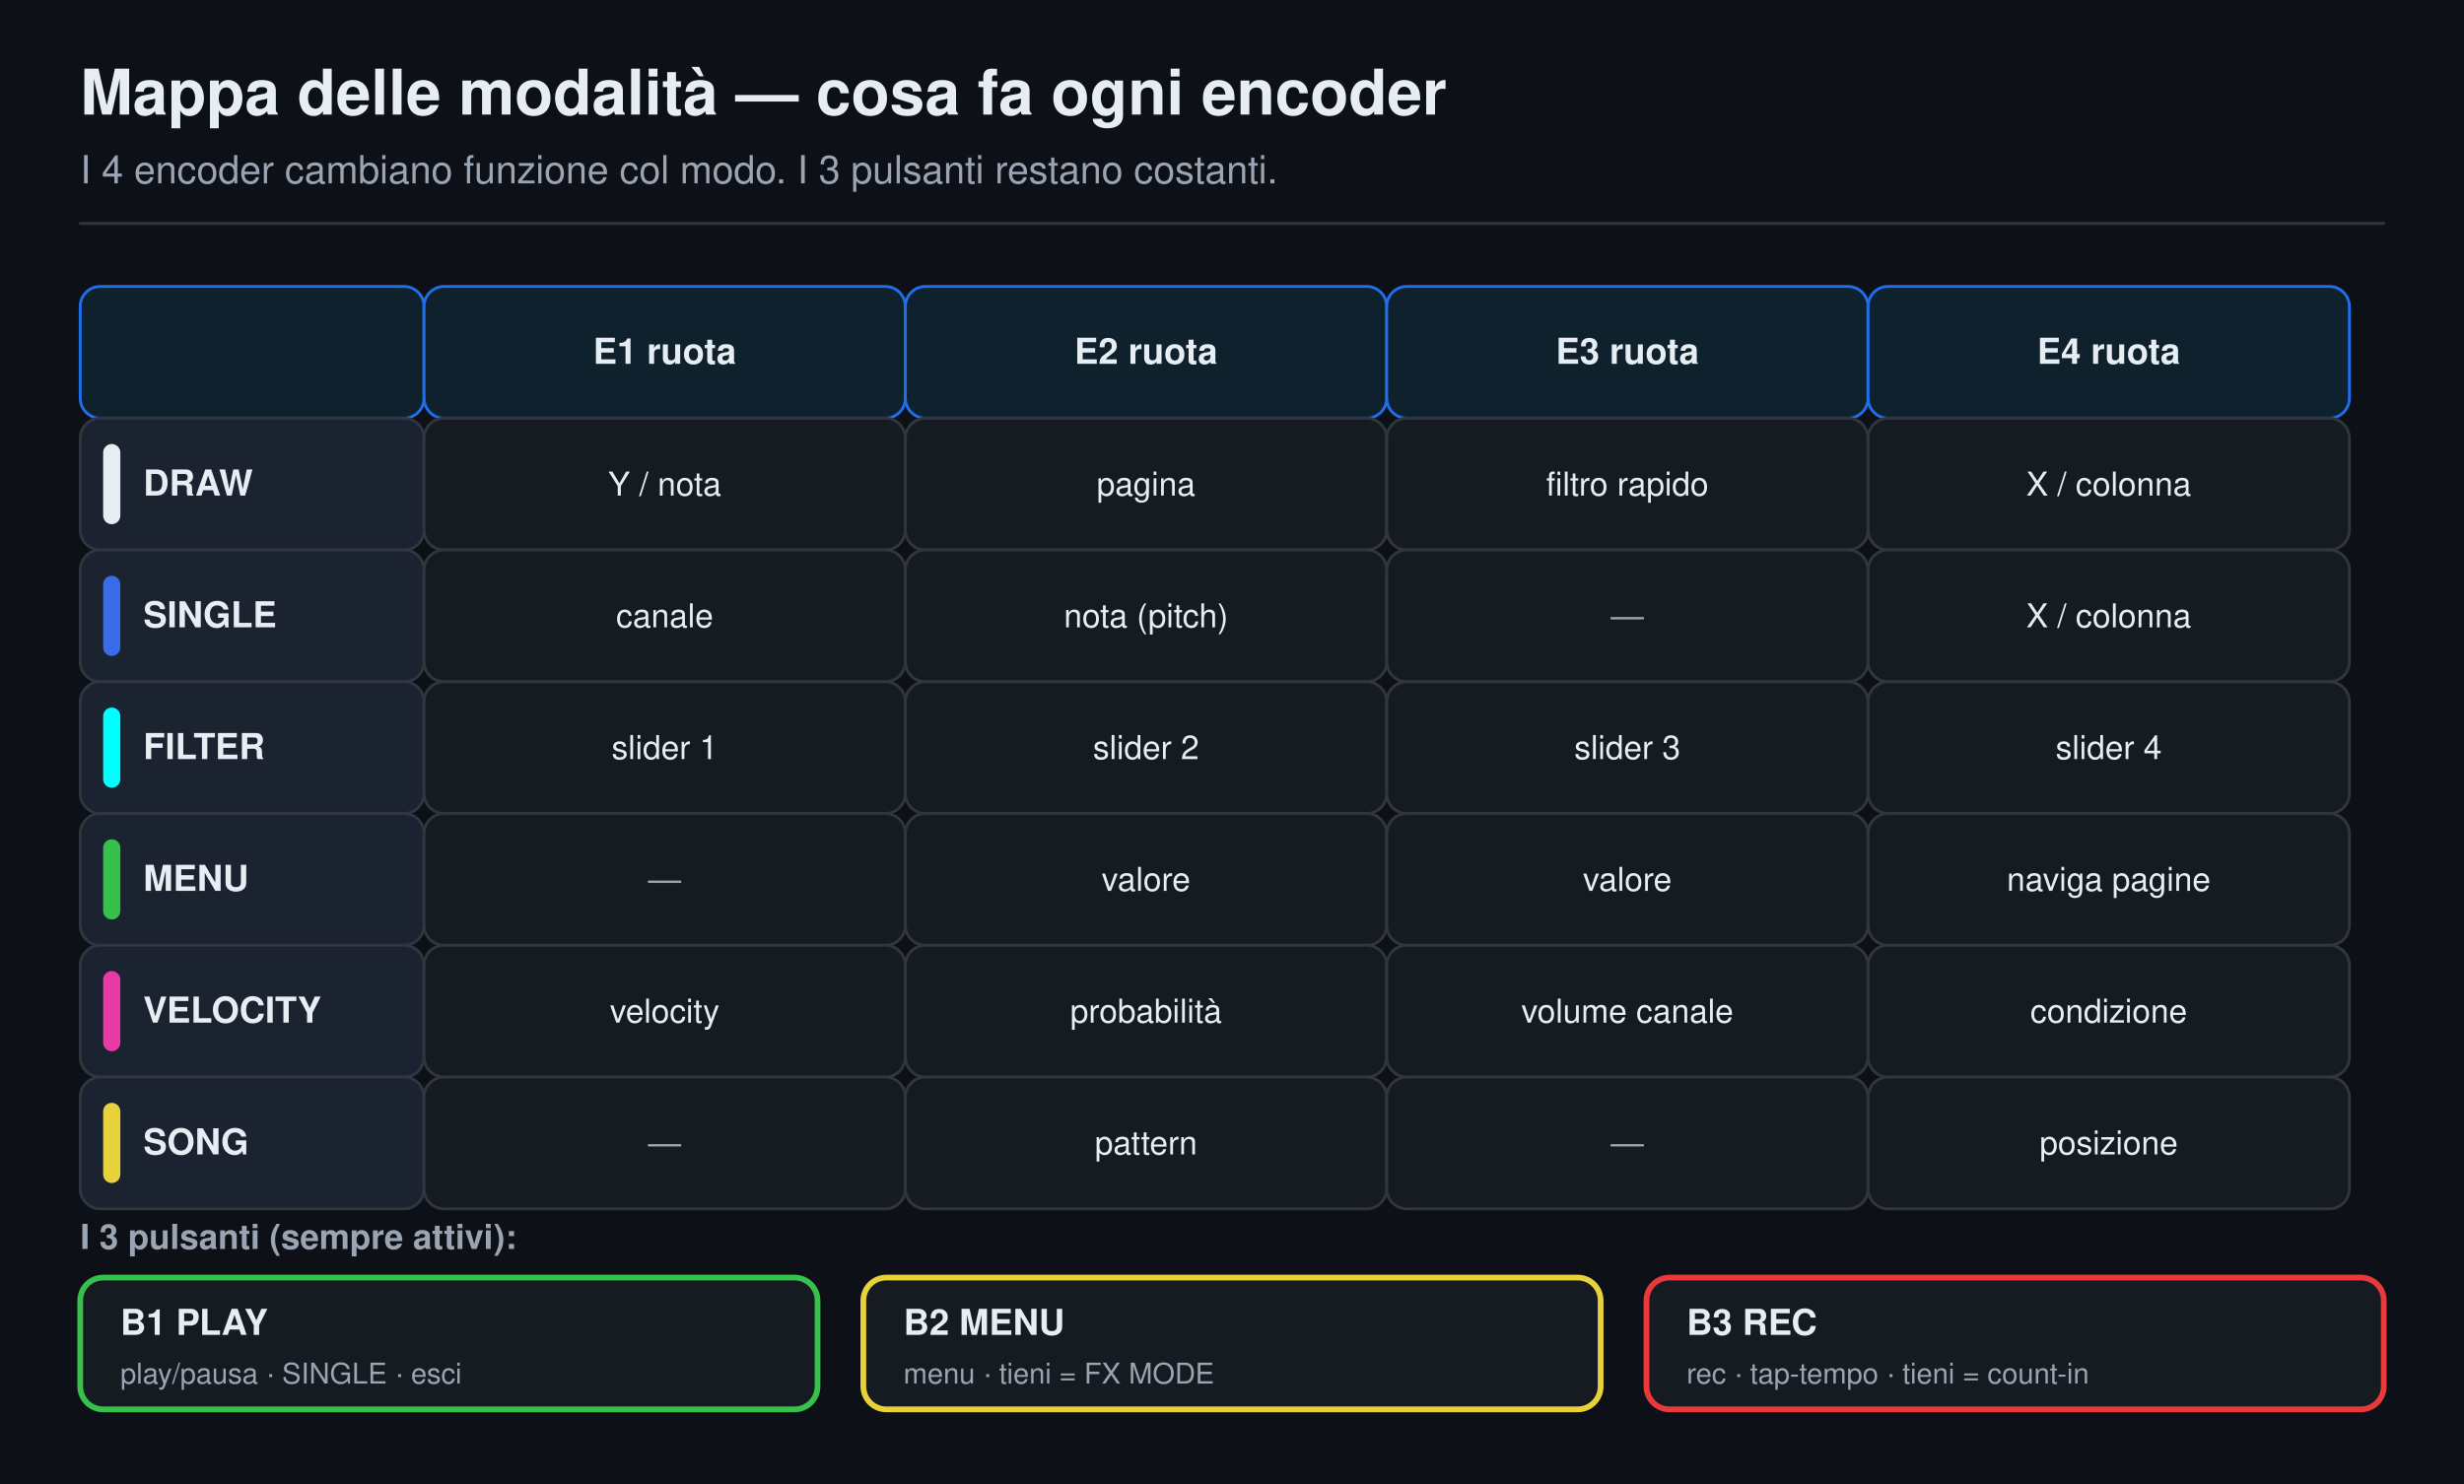
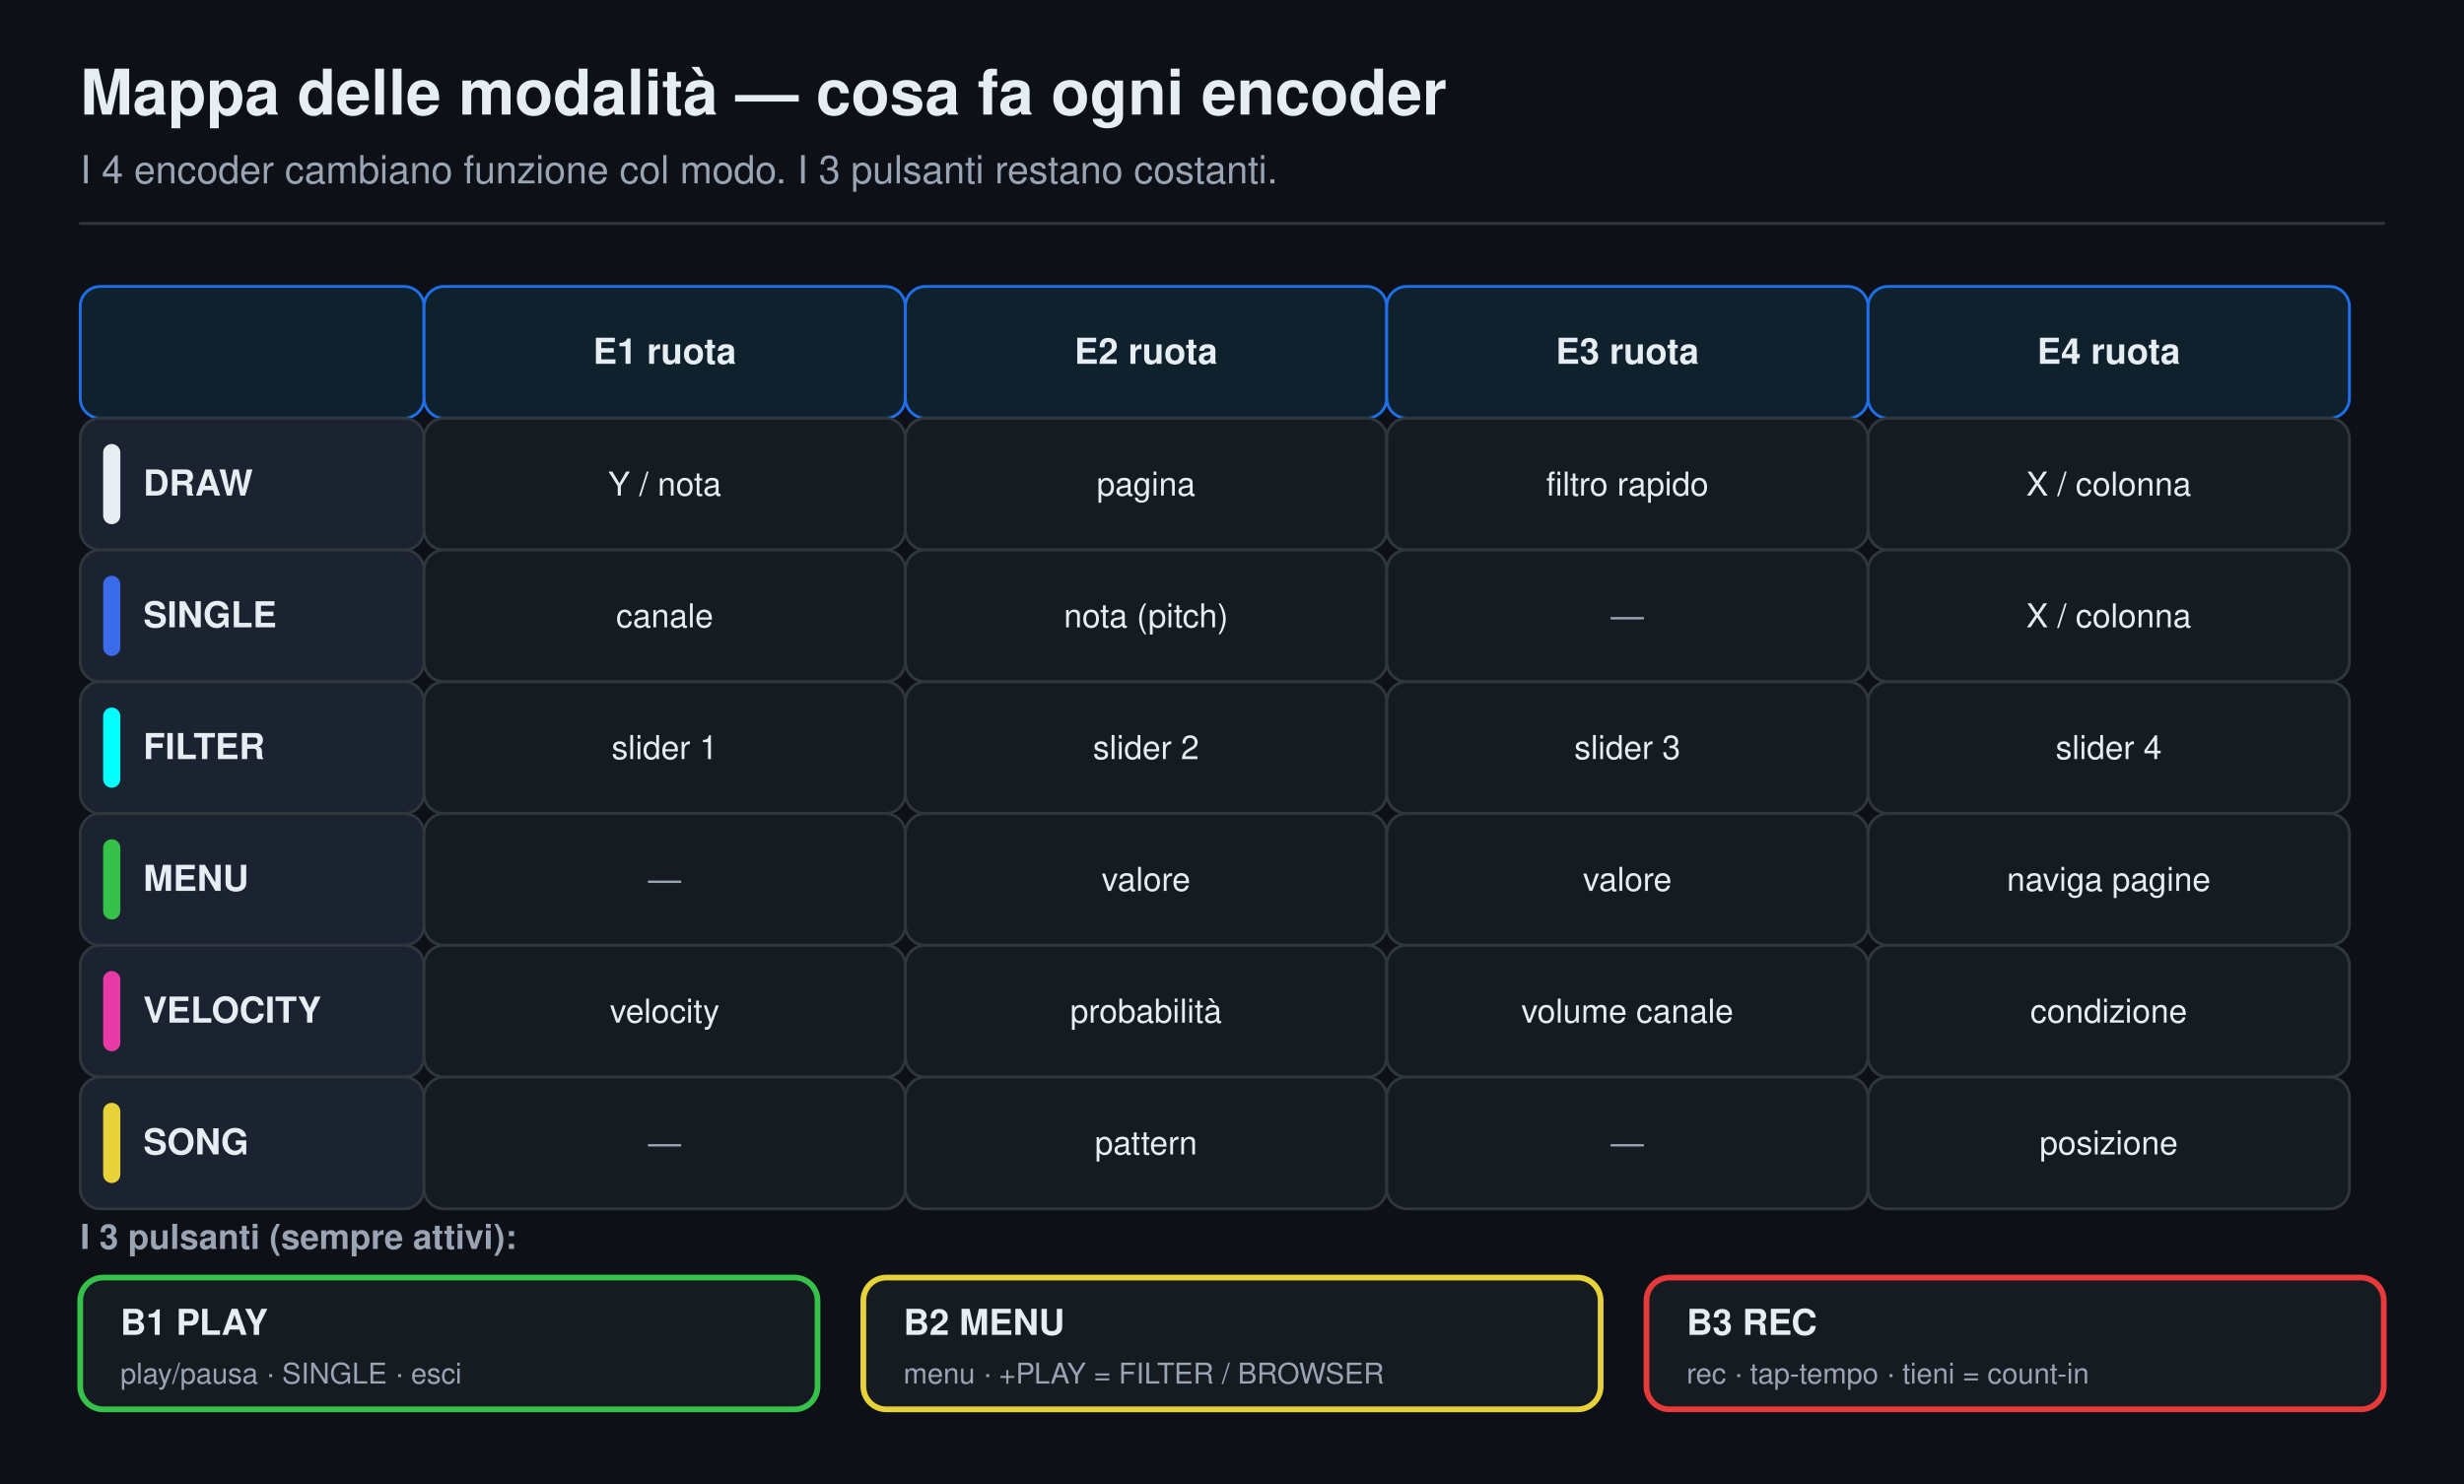
<svg xmlns="http://www.w3.org/2000/svg" viewBox="0 0 860 518" width="860" height="518" role="img">
  <rect x="0" y="0" width="860" height="999" rx="0" ry="0" fill="#0d1117" />
  <text x="28" y="40" font-family="'Segoe UI',Helvetica,Arial,sans-serif" font-size="22" fill="#e6edf3" text-anchor="start" font-weight="700">Mappa delle modalità — cosa fa ogni encoder</text>
  <text x="28" y="64" font-family="'Segoe UI',Helvetica,Arial,sans-serif" font-size="13.5" fill="#9aa4b2" text-anchor="start" font-weight="400">I 4 encoder cambiano funzione col modo. I 3 pulsanti restano costanti.</text>
  <line x1="28" y1="78" x2="832" y2="78" stroke="#30363d" stroke-width="1" stroke-linecap="round" />
  <rect x="28" y="100" width="120" height="46" rx="7" ry="7" fill="#10212e" stroke="#1f6feb" stroke-width="1" />
  <text x="88.0" y="127.0" font-family="'Segoe UI',Helvetica,Arial,sans-serif" font-size="12.5" fill="#e6edf3" text-anchor="middle" font-weight="700" />
  <rect x="148" y="100" width="168" height="46" rx="7" ry="7" fill="#10212e" stroke="#1f6feb" stroke-width="1" />
  <text x="232.0" y="127.0" font-family="'Segoe UI',Helvetica,Arial,sans-serif" font-size="12.5" fill="#e6edf3" text-anchor="middle" font-weight="700">E1 ruota</text>
  <rect x="316" y="100" width="168" height="46" rx="7" ry="7" fill="#10212e" stroke="#1f6feb" stroke-width="1" />
  <text x="400.0" y="127.0" font-family="'Segoe UI',Helvetica,Arial,sans-serif" font-size="12.5" fill="#e6edf3" text-anchor="middle" font-weight="700">E2 ruota</text>
  <rect x="484" y="100" width="168" height="46" rx="7" ry="7" fill="#10212e" stroke="#1f6feb" stroke-width="1" />
  <text x="568.0" y="127.0" font-family="'Segoe UI',Helvetica,Arial,sans-serif" font-size="12.5" fill="#e6edf3" text-anchor="middle" font-weight="700">E3 ruota</text>
  <rect x="652" y="100" width="168" height="46" rx="7" ry="7" fill="#10212e" stroke="#1f6feb" stroke-width="1" />
  <text x="736.0" y="127.0" font-family="'Segoe UI',Helvetica,Arial,sans-serif" font-size="12.5" fill="#e6edf3" text-anchor="middle" font-weight="700">E4 ruota</text>
  <rect x="28" y="146" width="120" height="46" rx="7" ry="7" fill="#1b2230" stroke="#30363d" stroke-width="1" />
  <rect x="36" y="155" width="6" height="28" rx="3" ry="3" fill="#e6edf3" />
  <text x="50" y="173.0" font-family="'Segoe UI',Helvetica,Arial,sans-serif" font-size="12.5" fill="#e6edf3" text-anchor="start" font-weight="700">DRAW</text>
  <rect x="148" y="146" width="168" height="46" rx="7" ry="7" fill="#161b22" stroke="#30363d" stroke-width="1" />
  <text x="232.0" y="173.0" font-family="'Segoe UI',Helvetica,Arial,sans-serif" font-size="11.5" fill="#e6edf3" text-anchor="middle" font-weight="400">Y / nota</text>
  <rect x="316" y="146" width="168" height="46" rx="7" ry="7" fill="#161b22" stroke="#30363d" stroke-width="1" />
  <text x="400.0" y="173.0" font-family="'Segoe UI',Helvetica,Arial,sans-serif" font-size="11.5" fill="#e6edf3" text-anchor="middle" font-weight="400">pagina</text>
  <rect x="484" y="146" width="168" height="46" rx="7" ry="7" fill="#161b22" stroke="#30363d" stroke-width="1" />
  <text x="568.0" y="173.0" font-family="'Segoe UI',Helvetica,Arial,sans-serif" font-size="11.5" fill="#e6edf3" text-anchor="middle" font-weight="400">filtro rapido</text>
  <rect x="652" y="146" width="168" height="46" rx="7" ry="7" fill="#161b22" stroke="#30363d" stroke-width="1" />
  <text x="736.0" y="173.0" font-family="'Segoe UI',Helvetica,Arial,sans-serif" font-size="11.5" fill="#e6edf3" text-anchor="middle" font-weight="400">X / colonna</text>
  <rect x="28" y="192" width="120" height="46" rx="7" ry="7" fill="#1b2230" stroke="#30363d" stroke-width="1" />
  <rect x="36" y="201" width="6" height="28" rx="3" ry="3" fill="#3A6BE8" />
  <text x="50" y="219.0" font-family="'Segoe UI',Helvetica,Arial,sans-serif" font-size="12.5" fill="#e6edf3" text-anchor="start" font-weight="700">SINGLE</text>
  <rect x="148" y="192" width="168" height="46" rx="7" ry="7" fill="#161b22" stroke="#30363d" stroke-width="1" />
  <text x="232.0" y="219.0" font-family="'Segoe UI',Helvetica,Arial,sans-serif" font-size="11.5" fill="#e6edf3" text-anchor="middle" font-weight="400">canale</text>
  <rect x="316" y="192" width="168" height="46" rx="7" ry="7" fill="#161b22" stroke="#30363d" stroke-width="1" />
  <text x="400.0" y="219.0" font-family="'Segoe UI',Helvetica,Arial,sans-serif" font-size="11.5" fill="#e6edf3" text-anchor="middle" font-weight="400">nota (pitch)</text>
  <rect x="484" y="192" width="168" height="46" rx="7" ry="7" fill="#161b22" stroke="#30363d" stroke-width="1" />
  <text x="568.0" y="219.0" font-family="'Segoe UI',Helvetica,Arial,sans-serif" font-size="11.5" fill="#9aa4b2" text-anchor="middle" font-weight="400">—</text>
  <rect x="652" y="192" width="168" height="46" rx="7" ry="7" fill="#161b22" stroke="#30363d" stroke-width="1" />
  <text x="736.0" y="219.0" font-family="'Segoe UI',Helvetica,Arial,sans-serif" font-size="11.5" fill="#e6edf3" text-anchor="middle" font-weight="400">X / colonna</text>
  <rect x="28" y="238" width="120" height="46" rx="7" ry="7" fill="#1b2230" stroke="#30363d" stroke-width="1" />
  <rect x="36" y="247" width="6" height="28" rx="3" ry="3" fill="#00FFFF" />
  <text x="50" y="265.0" font-family="'Segoe UI',Helvetica,Arial,sans-serif" font-size="12.5" fill="#e6edf3" text-anchor="start" font-weight="700">FILTER</text>
  <rect x="148" y="238" width="168" height="46" rx="7" ry="7" fill="#161b22" stroke="#30363d" stroke-width="1" />
  <text x="232.0" y="265.0" font-family="'Segoe UI',Helvetica,Arial,sans-serif" font-size="11.5" fill="#e6edf3" text-anchor="middle" font-weight="400">slider 1</text>
  <rect x="316" y="238" width="168" height="46" rx="7" ry="7" fill="#161b22" stroke="#30363d" stroke-width="1" />
  <text x="400.0" y="265.0" font-family="'Segoe UI',Helvetica,Arial,sans-serif" font-size="11.5" fill="#e6edf3" text-anchor="middle" font-weight="400">slider 2</text>
  <rect x="484" y="238" width="168" height="46" rx="7" ry="7" fill="#161b22" stroke="#30363d" stroke-width="1" />
  <text x="568.0" y="265.0" font-family="'Segoe UI',Helvetica,Arial,sans-serif" font-size="11.5" fill="#e6edf3" text-anchor="middle" font-weight="400">slider 3</text>
  <rect x="652" y="238" width="168" height="46" rx="7" ry="7" fill="#161b22" stroke="#30363d" stroke-width="1" />
  <text x="736.0" y="265.0" font-family="'Segoe UI',Helvetica,Arial,sans-serif" font-size="11.5" fill="#e6edf3" text-anchor="middle" font-weight="400">slider 4</text>
  <rect x="28" y="284" width="120" height="46" rx="7" ry="7" fill="#1b2230" stroke="#30363d" stroke-width="1" />
  <rect x="36" y="293" width="6" height="28" rx="3" ry="3" fill="#36C24A" />
  <text x="50" y="311.0" font-family="'Segoe UI',Helvetica,Arial,sans-serif" font-size="12.5" fill="#e6edf3" text-anchor="start" font-weight="700">MENU</text>
  <rect x="148" y="284" width="168" height="46" rx="7" ry="7" fill="#161b22" stroke="#30363d" stroke-width="1" />
  <text x="232.0" y="311.0" font-family="'Segoe UI',Helvetica,Arial,sans-serif" font-size="11.5" fill="#9aa4b2" text-anchor="middle" font-weight="400">—</text>
  <rect x="316" y="284" width="168" height="46" rx="7" ry="7" fill="#161b22" stroke="#30363d" stroke-width="1" />
  <text x="400.0" y="311.0" font-family="'Segoe UI',Helvetica,Arial,sans-serif" font-size="11.5" fill="#e6edf3" text-anchor="middle" font-weight="400">valore</text>
  <rect x="484" y="284" width="168" height="46" rx="7" ry="7" fill="#161b22" stroke="#30363d" stroke-width="1" />
  <text x="568.0" y="311.0" font-family="'Segoe UI',Helvetica,Arial,sans-serif" font-size="11.5" fill="#e6edf3" text-anchor="middle" font-weight="400">valore</text>
  <rect x="652" y="284" width="168" height="46" rx="7" ry="7" fill="#161b22" stroke="#30363d" stroke-width="1" />
  <text x="736.0" y="311.0" font-family="'Segoe UI',Helvetica,Arial,sans-serif" font-size="11.5" fill="#e6edf3" text-anchor="middle" font-weight="400">naviga pagine</text>
  <rect x="28" y="330" width="120" height="46" rx="7" ry="7" fill="#1b2230" stroke="#30363d" stroke-width="1" />
  <rect x="36" y="339" width="6" height="28" rx="3" ry="3" fill="#E83AA6" />
  <text x="50" y="357.0" font-family="'Segoe UI',Helvetica,Arial,sans-serif" font-size="12.5" fill="#e6edf3" text-anchor="start" font-weight="700">VELOCITY</text>
  <rect x="148" y="330" width="168" height="46" rx="7" ry="7" fill="#161b22" stroke="#30363d" stroke-width="1" />
  <text x="232.0" y="357.0" font-family="'Segoe UI',Helvetica,Arial,sans-serif" font-size="11.5" fill="#e6edf3" text-anchor="middle" font-weight="400">velocity</text>
  <rect x="316" y="330" width="168" height="46" rx="7" ry="7" fill="#161b22" stroke="#30363d" stroke-width="1" />
  <text x="400.0" y="357.0" font-family="'Segoe UI',Helvetica,Arial,sans-serif" font-size="11.5" fill="#e6edf3" text-anchor="middle" font-weight="400">probabilità</text>
  <rect x="484" y="330" width="168" height="46" rx="7" ry="7" fill="#161b22" stroke="#30363d" stroke-width="1" />
  <text x="568.0" y="357.0" font-family="'Segoe UI',Helvetica,Arial,sans-serif" font-size="11.5" fill="#e6edf3" text-anchor="middle" font-weight="400">volume canale</text>
  <rect x="652" y="330" width="168" height="46" rx="7" ry="7" fill="#161b22" stroke="#30363d" stroke-width="1" />
  <text x="736.0" y="357.0" font-family="'Segoe UI',Helvetica,Arial,sans-serif" font-size="11.5" fill="#e6edf3" text-anchor="middle" font-weight="400">condizione</text>
  <rect x="28" y="376" width="120" height="46" rx="7" ry="7" fill="#1b2230" stroke="#30363d" stroke-width="1" />
  <rect x="36" y="385" width="6" height="28" rx="3" ry="3" fill="#E8D23A" />
  <text x="50" y="403.0" font-family="'Segoe UI',Helvetica,Arial,sans-serif" font-size="12.5" fill="#e6edf3" text-anchor="start" font-weight="700">SONG</text>
  <rect x="148" y="376" width="168" height="46" rx="7" ry="7" fill="#161b22" stroke="#30363d" stroke-width="1" />
  <text x="232.0" y="403.0" font-family="'Segoe UI',Helvetica,Arial,sans-serif" font-size="11.5" fill="#9aa4b2" text-anchor="middle" font-weight="400">—</text>
  <rect x="316" y="376" width="168" height="46" rx="7" ry="7" fill="#161b22" stroke="#30363d" stroke-width="1" />
  <text x="400.0" y="403.0" font-family="'Segoe UI',Helvetica,Arial,sans-serif" font-size="11.5" fill="#e6edf3" text-anchor="middle" font-weight="400">pattern</text>
  <rect x="484" y="376" width="168" height="46" rx="7" ry="7" fill="#161b22" stroke="#30363d" stroke-width="1" />
  <text x="568.0" y="403.0" font-family="'Segoe UI',Helvetica,Arial,sans-serif" font-size="11.5" fill="#9aa4b2" text-anchor="middle" font-weight="400">—</text>
  <rect x="652" y="376" width="168" height="46" rx="7" ry="7" fill="#161b22" stroke="#30363d" stroke-width="1" />
  <text x="736.0" y="403.0" font-family="'Segoe UI',Helvetica,Arial,sans-serif" font-size="11.5" fill="#e6edf3" text-anchor="middle" font-weight="400">posizione</text>
  <text x="28" y="436" font-family="'Segoe UI',Helvetica,Arial,sans-serif" font-size="12" fill="#9aa4b2" text-anchor="start" font-weight="600">I 3 pulsanti (sempre attivi):</text>
  <rect x="28.0" y="446" width="257.333" height="46" rx="8" ry="8" fill="#161b22" stroke="#36C24A" stroke-width="2" />
  <text x="42.0" y="466" font-family="'Segoe UI',Helvetica,Arial,sans-serif" font-size="12.5" fill="#e6edf3" text-anchor="start" font-weight="700">B1 PLAY</text>
  <text x="42.0" y="483" font-family="'Segoe UI',Helvetica,Arial,sans-serif" font-size="10" fill="#9aa4b2" text-anchor="start" font-weight="400">play/pausa · SINGLE · esci</text>
  <rect x="301.333" y="446" width="257.333" height="46" rx="8" ry="8" fill="#161b22" stroke="#E8D23A" stroke-width="2" />
  <text x="315.333" y="466" font-family="'Segoe UI',Helvetica,Arial,sans-serif" font-size="12.5" fill="#e6edf3" text-anchor="start" font-weight="700">B2 MENU</text>
-   <text x="315.333" y="483" font-family="'Segoe UI',Helvetica,Arial,sans-serif" font-size="10" fill="#9aa4b2" text-anchor="start" font-weight="400">menu · tieni = FX MODE</text>
+   <text x="315.333" y="483" font-family="'Segoe UI',Helvetica,Arial,sans-serif" font-size="10" fill="#9aa4b2" text-anchor="start" font-weight="400">menu · +PLAY = FILTER / BROWSER</text>
  <rect x="574.667" y="446" width="257.333" height="46" rx="8" ry="8" fill="#161b22" stroke="#E83A3A" stroke-width="2" />
  <text x="588.667" y="466" font-family="'Segoe UI',Helvetica,Arial,sans-serif" font-size="12.5" fill="#e6edf3" text-anchor="start" font-weight="700">B3 REC</text>
  <text x="588.667" y="483" font-family="'Segoe UI',Helvetica,Arial,sans-serif" font-size="10" fill="#9aa4b2" text-anchor="start" font-weight="400">rec · tap-tempo · tieni = count-in</text>
</svg>
